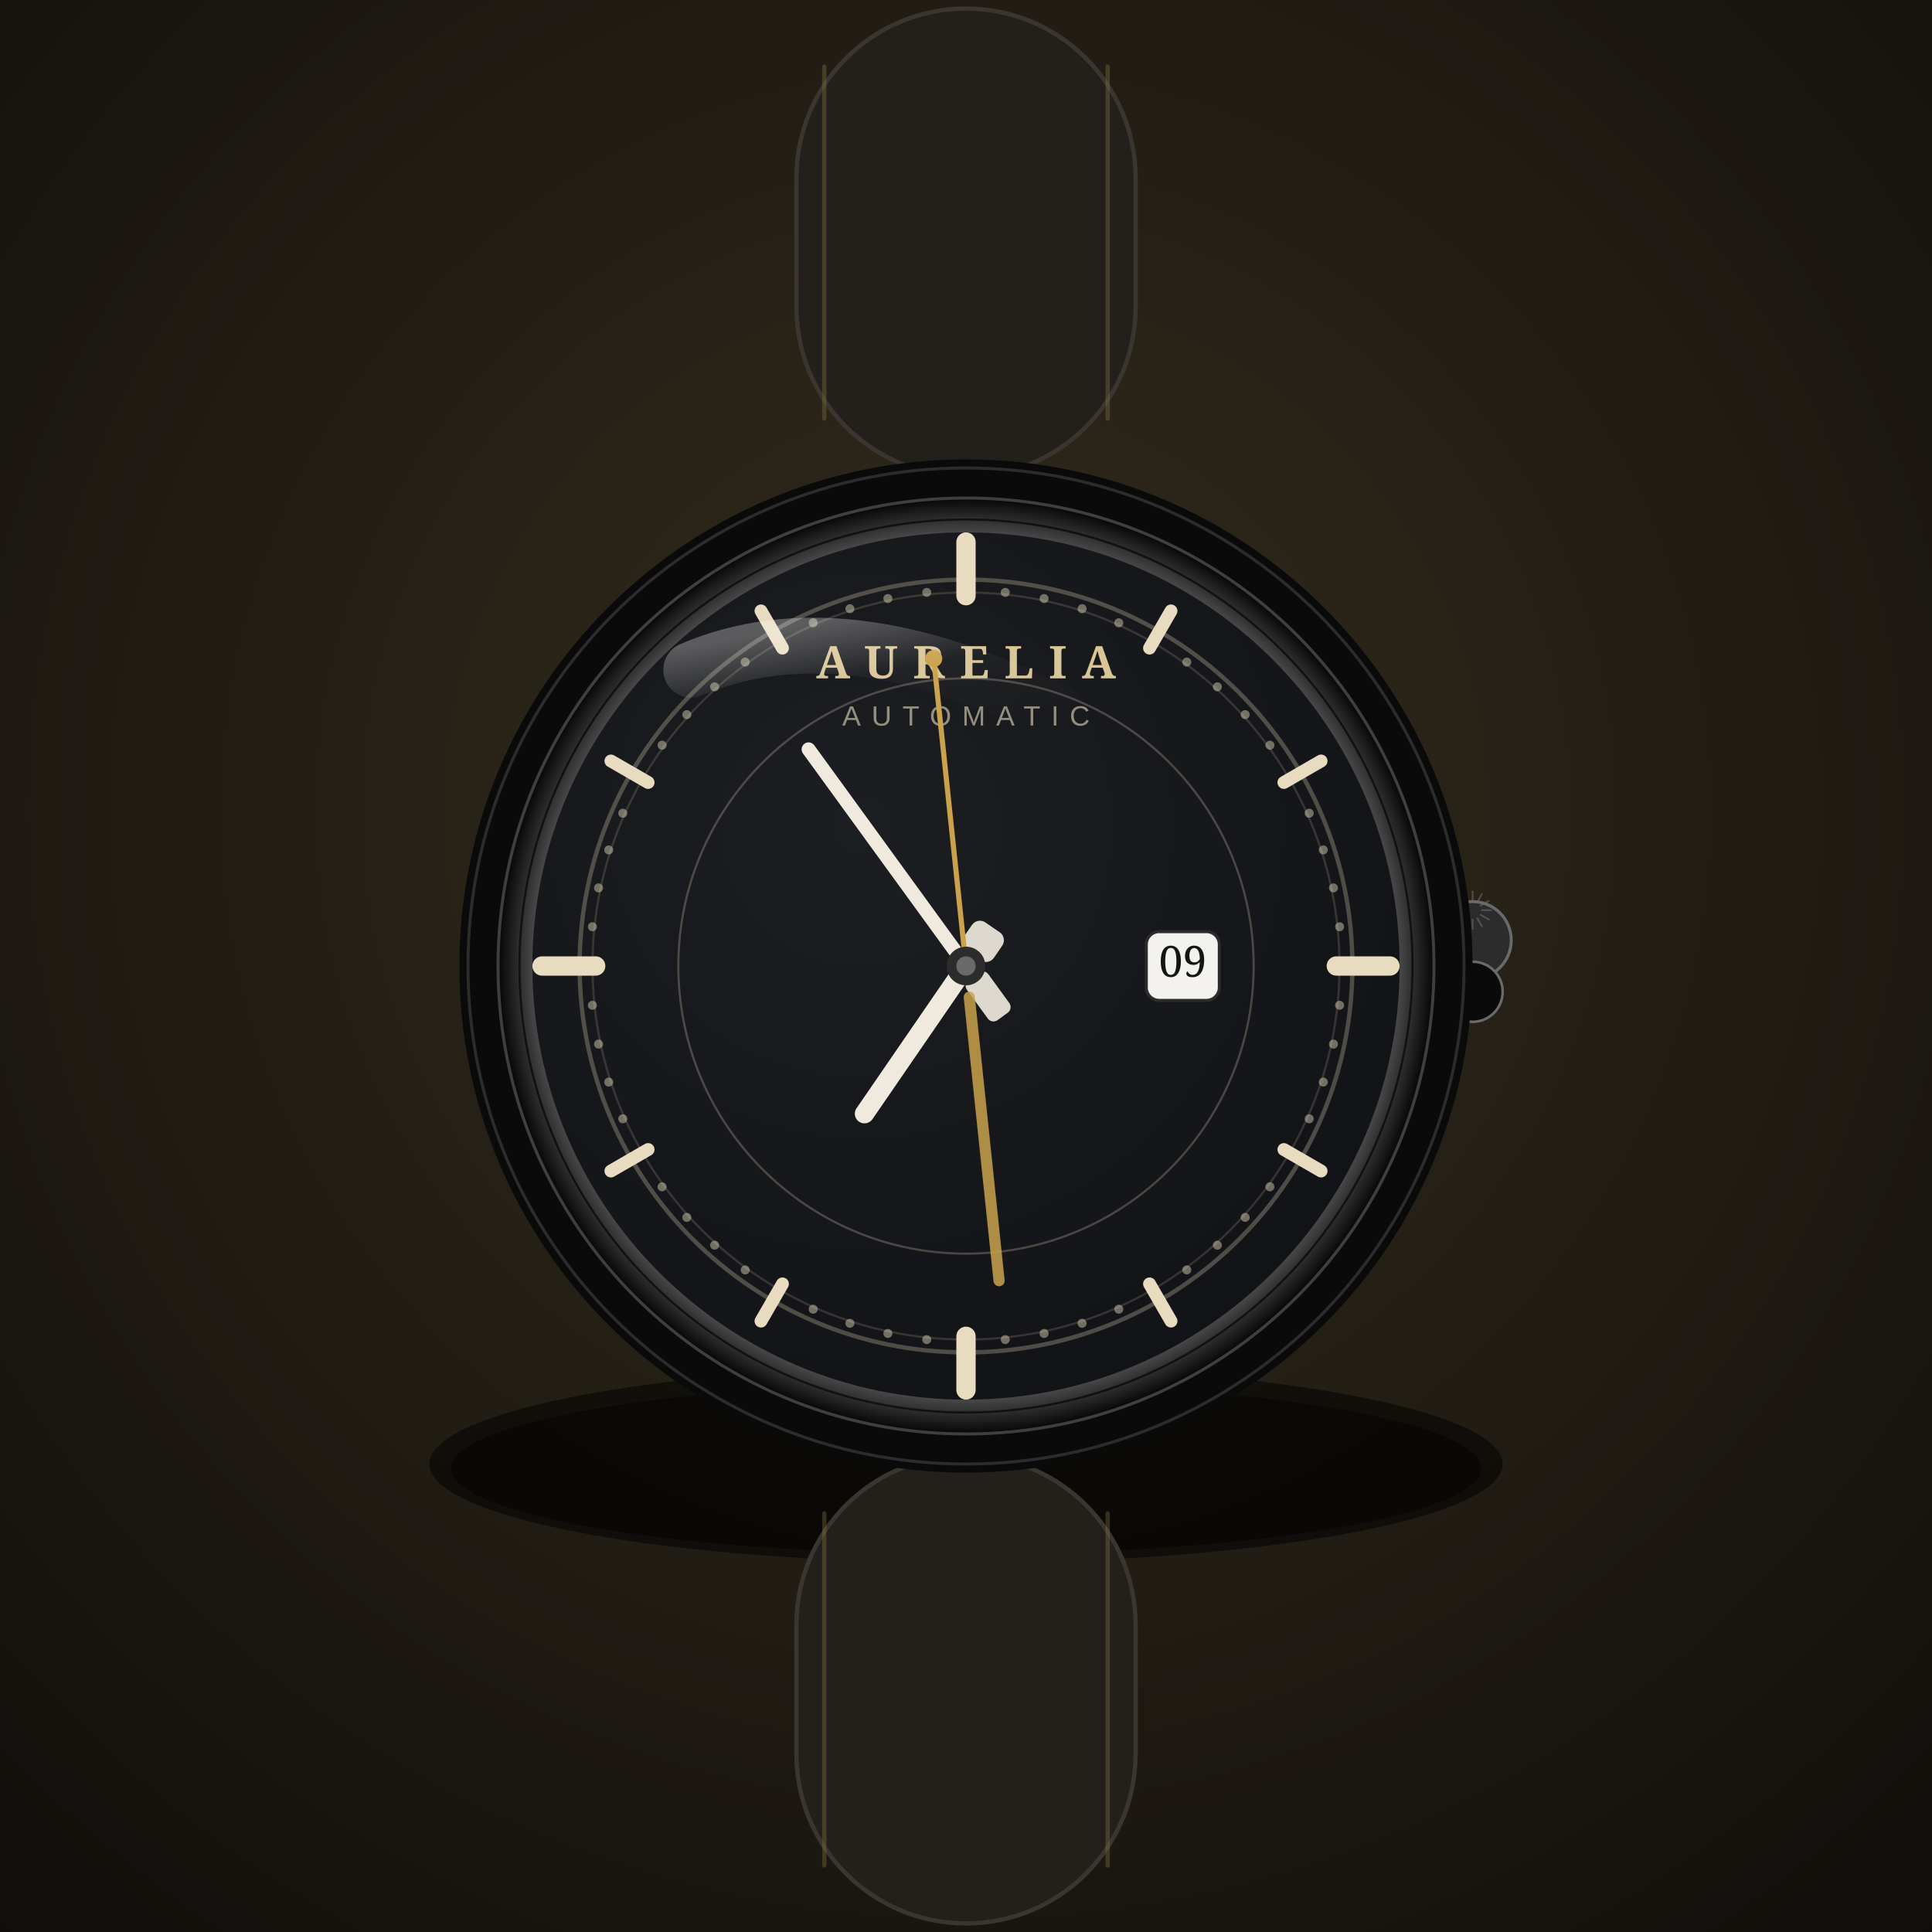
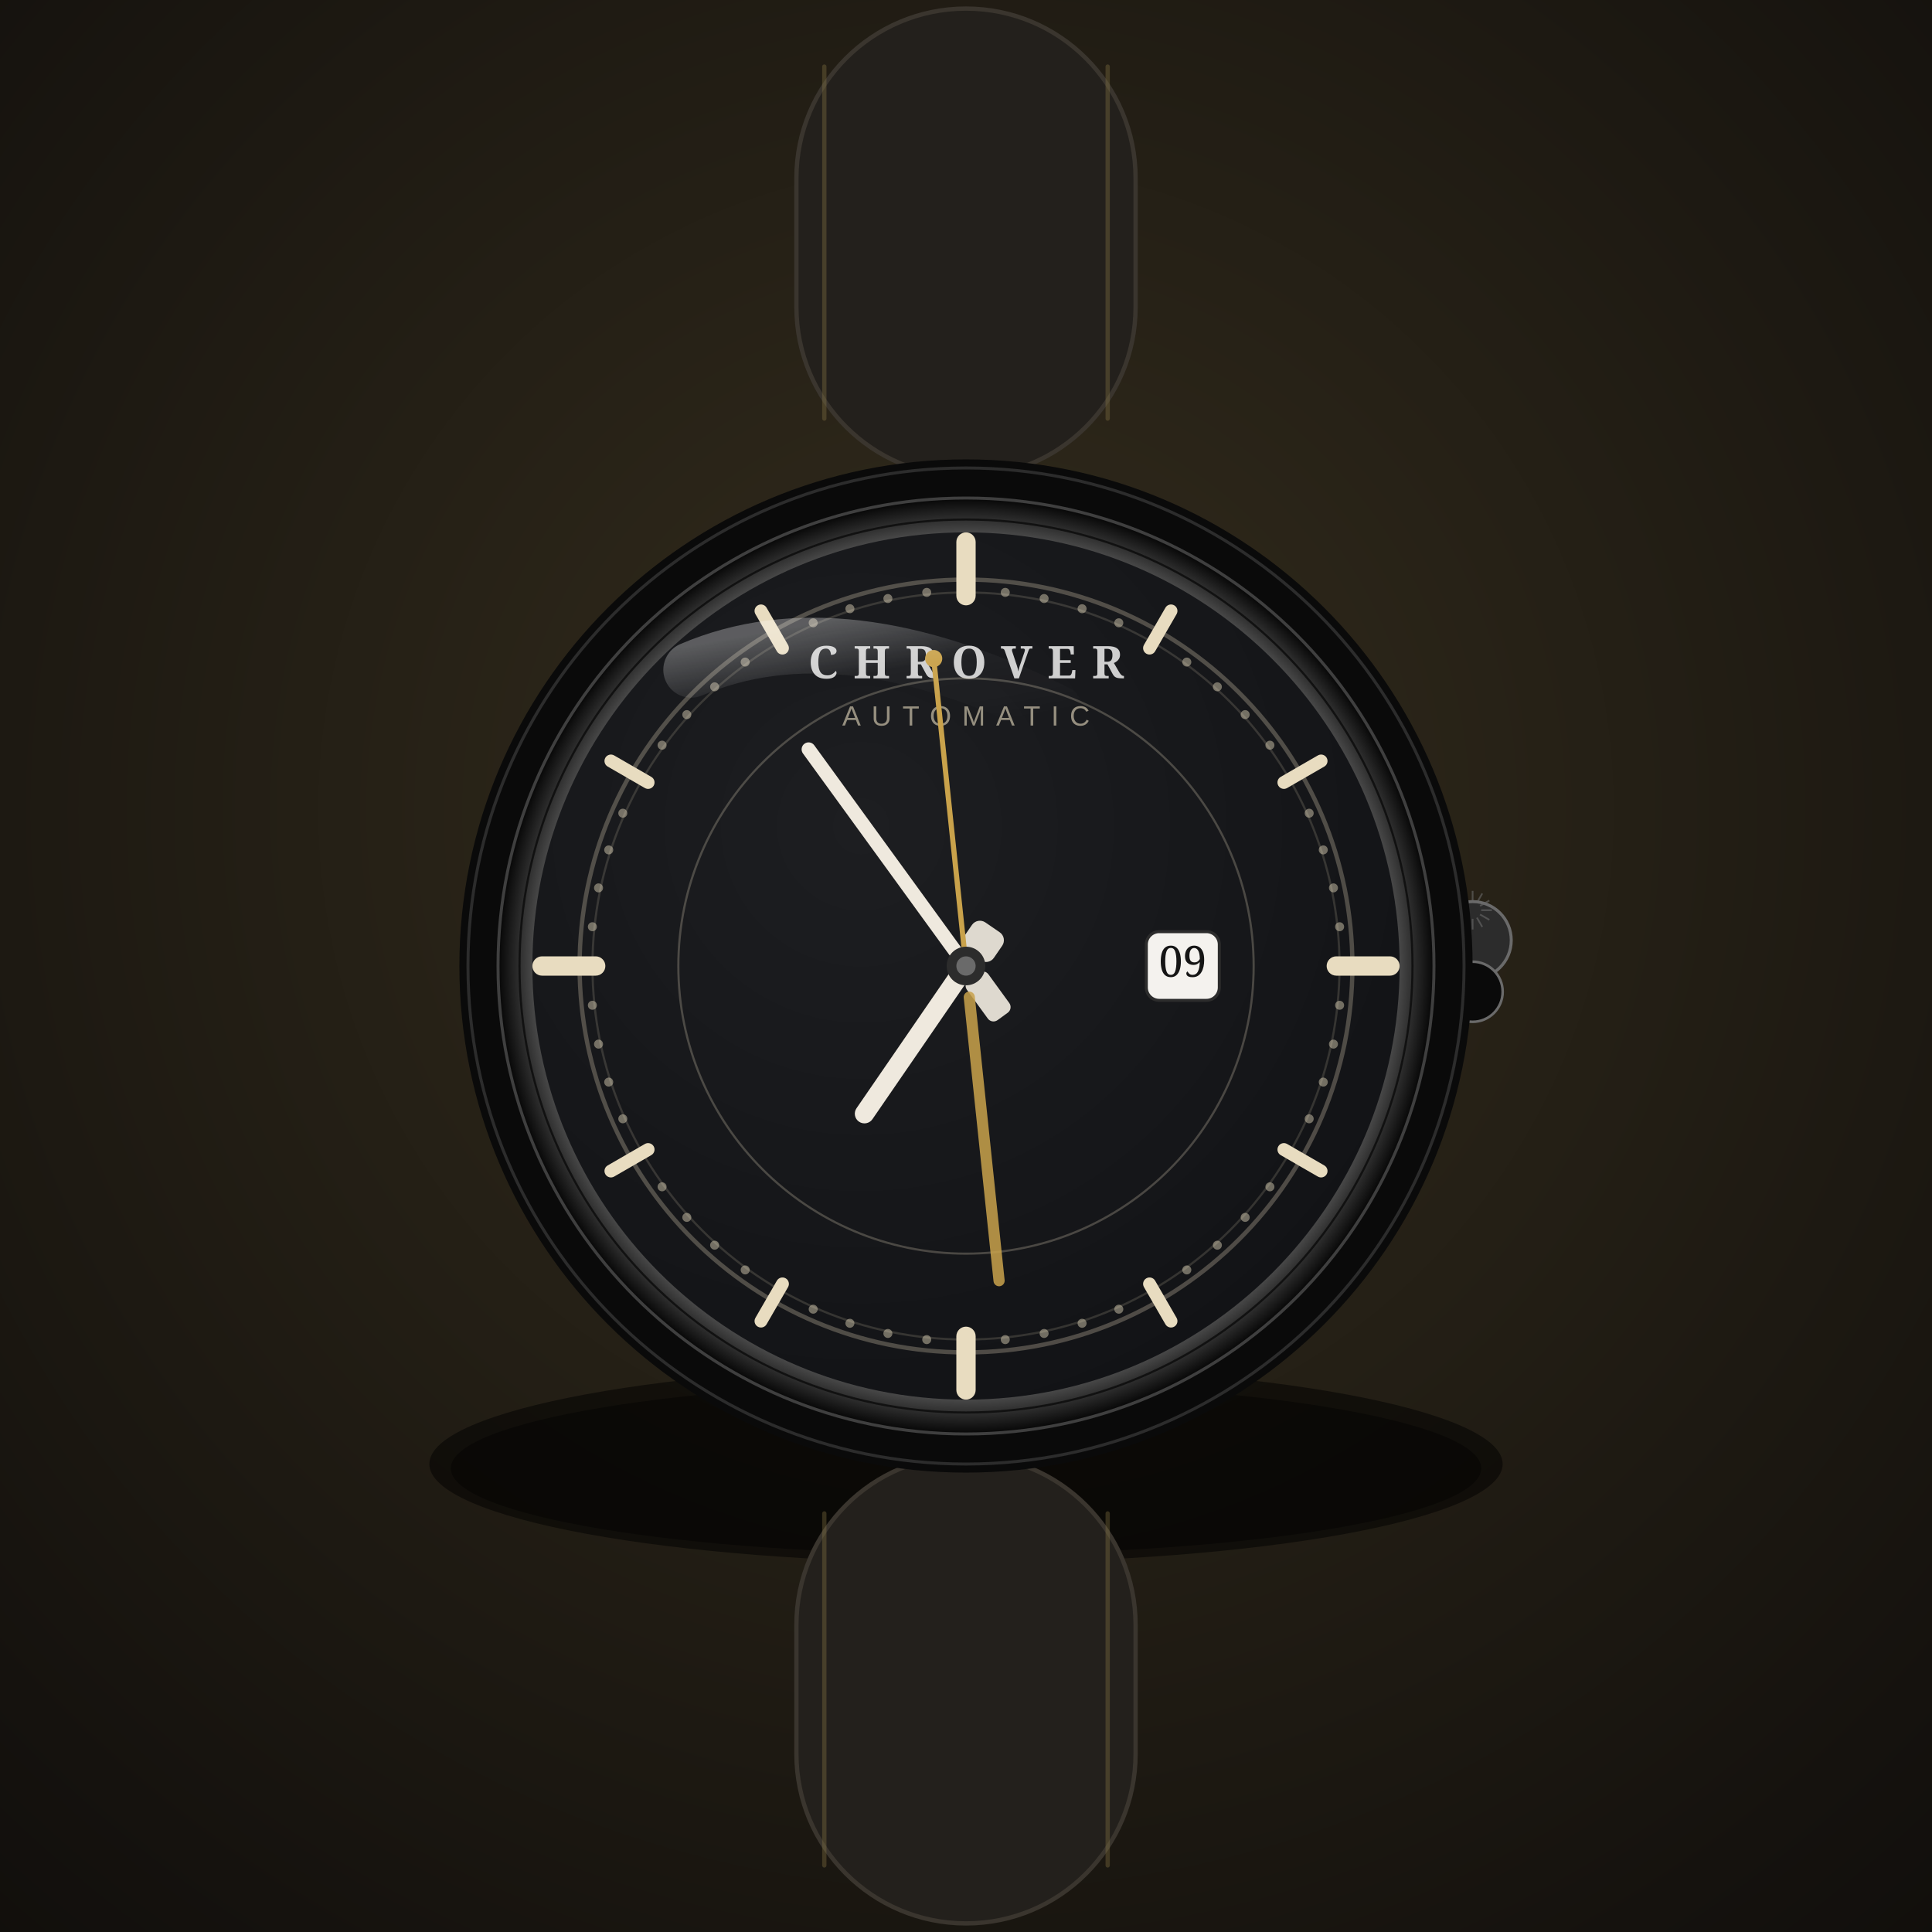
<svg xmlns="http://www.w3.org/2000/svg" width="900" height="900" viewBox="0 0 900 900" font-family="Arial, sans-serif">
  <defs>
    <radialGradient id="bg0" cx="0.5" cy="0.42" r="0.95">
      <stop offset="0%" stop-color="hsl(42 28% 16%)" />
      <stop offset="70%" stop-color="#15120e" />
      <stop offset="100%" stop-color="#0a0908" />
    </radialGradient>
    <linearGradient id="case0" x1="0" y1="0" x2="1" y2="1">
      <stop offset="0%" stop-color="#6a6a6a" />
      <stop offset="45%" stop-color="#0a0a0a" stop-opacity="0.9" />
      <stop offset="100%" stop-color="#6a6a6a" />
    </linearGradient>
    <radialGradient id="dial0" cx="0.38" cy="0.34" r="0.9">
      <stop offset="0%" stop-color="#1d1e21" />
      <stop offset="100%" stop-color="#0f1013" />
    </radialGradient>
    <radialGradient id="caseRim0" cx="0.5" cy="0.5" r="0.5">
      <stop offset="82%" stop-color="#6a6a6a" />
      <stop offset="92%" stop-color="#0a0a0a" />
      <stop offset="100%" stop-color="#0a0a0a" />
    </radialGradient>
    <linearGradient id="glass0" x1="0" y1="0" x2="1" y2="1">
      <stop offset="0%" stop-color="#fff" stop-opacity="0.32" />
      <stop offset="45%" stop-color="#fff" stop-opacity="0.04" />
      <stop offset="100%" stop-color="#fff" stop-opacity="0" />
    </linearGradient>
  </defs>
  <rect width="900" height="900" fill="url(#bg0)" />
  <ellipse cx="450" cy="682" rx="250" ry="46" fill="#000" opacity="0.5" />
  <ellipse cx="450" cy="684" rx="240" ry="40" fill="#000" opacity="0.4" />
  <g transform="scale(1) translate(0 0)">
    <rect x="371" y="4" width="158" height="218" rx="79" fill="#23201c" stroke="#3a352e" stroke-width="2" />
    <rect x="383" y="30" width="2" height="166" rx="1" fill="#8a7744" opacity="0.35" />
    <rect x="515" y="30" width="2" height="166" rx="1" fill="#8a7744" opacity="0.35" />
    <rect x="371" y="678" width="158" height="218" rx="79" fill="#23201c" stroke="#3a352e" stroke-width="2" />
    <rect x="383" y="704" width="2" height="166" rx="1" fill="#8a7744" opacity="0.35" />
    <rect x="515" y="704" width="2" height="166" rx="1" fill="#8a7744" opacity="0.35" />
    <rect x="652" y="438" width="22" height="24" rx="5" fill="#0a0a0a" stroke="#6a6a6a" stroke-width="1" />
    <circle cx="686" cy="438" r="18" fill="#2c2c2c" stroke="#6a6a6a" stroke-width="1.4" />
    <circle cx="686" cy="462" r="14" fill="#0a0a0a" stroke="#6a6a6a" stroke-width="1.2" />
    <g fill="#2c2c2c" stroke="#6a6a6a" stroke-opacity="0.6" stroke-width="0.8">
      <path d="M 690 424 L 695 424" />
      <path d="M 689.464 426 L 693.794 428.5" />
      <path d="M 688 427.464 L 690.5 431.794" />
      <path d="M 686 428 L 686 433" />
      <path d="M 684 427.464 L 681.5 431.794" />
      <path d="M 682.536 426 L 678.206 428.5" />
      <path d="M 682 424 L 677 424" />
      <path d="M 682.536 422 L 678.206 419.5" />
      <path d="M 684 420.536 L 681.5 416.206" />
      <path d="M 686 420 L 686 415" />
      <path d="M 688 420.536 L 690.5 416.206" />
      <path d="M 689.464 422 L 693.794 419.5" />
    </g>
    <circle cx="450" cy="450" r="236" fill="url(#caseRim0)" />
    <circle cx="450" cy="450" r="224" fill="none" stroke="#0a0a0a" stroke-width="3" />
    <circle cx="450" cy="450" r="202" fill="url(#dial0)" />
    <g>
      <circle cx="450" cy="450" r="218" fill="none" stroke="#6a6a6a" stroke-opacity="0.55" stroke-width="1.4" />
      <circle cx="450" cy="450" r="208" fill="none" stroke="#0a0a0a" stroke-opacity="0.8" stroke-width="1" />
    </g>
    <circle cx="450" cy="450" r="180" fill="none" stroke="rgba(232,220,192,0.28)" stroke-width="2" />
    <circle cx="450" cy="450" r="174" fill="none" stroke="rgba(232,220,192,0.16)" stroke-width="1" />
    <g transform="rotate(6 450 450)">
      <circle cx="450" cy="275" r="2.1" fill="rgba(232,220,192,0.45)" />
    </g>
    <g transform="rotate(12 450 450)">
      <circle cx="450" cy="275" r="2.1" fill="rgba(232,220,192,0.45)" />
    </g>
    <g transform="rotate(18 450 450)">
      <circle cx="450" cy="275" r="2.1" fill="rgba(232,220,192,0.45)" />
    </g>
    <g transform="rotate(24 450 450)">
      <circle cx="450" cy="275" r="2.1" fill="rgba(232,220,192,0.45)" />
    </g>
    <g transform="rotate(36 450 450)">
      <circle cx="450" cy="275" r="2.1" fill="rgba(232,220,192,0.45)" />
    </g>
    <g transform="rotate(42 450 450)">
      <circle cx="450" cy="275" r="2.1" fill="rgba(232,220,192,0.45)" />
    </g>
    <g transform="rotate(48 450 450)">
      <circle cx="450" cy="275" r="2.1" fill="rgba(232,220,192,0.45)" />
    </g>
    <g transform="rotate(54 450 450)">
      <circle cx="450" cy="275" r="2.1" fill="rgba(232,220,192,0.45)" />
    </g>
    <g transform="rotate(66 450 450)">
      <circle cx="450" cy="275" r="2.1" fill="rgba(232,220,192,0.45)" />
    </g>
    <g transform="rotate(72 450 450)">
      <circle cx="450" cy="275" r="2.1" fill="rgba(232,220,192,0.45)" />
    </g>
    <g transform="rotate(78 450 450)">
      <circle cx="450" cy="275" r="2.1" fill="rgba(232,220,192,0.45)" />
    </g>
    <g transform="rotate(84 450 450)">
      <circle cx="450" cy="275" r="2.1" fill="rgba(232,220,192,0.45)" />
    </g>
    <g transform="rotate(96 450 450)">
      <circle cx="450" cy="275" r="2.1" fill="rgba(232,220,192,0.45)" />
    </g>
    <g transform="rotate(102 450 450)">
      <circle cx="450" cy="275" r="2.1" fill="rgba(232,220,192,0.45)" />
    </g>
    <g transform="rotate(108 450 450)">
      <circle cx="450" cy="275" r="2.1" fill="rgba(232,220,192,0.45)" />
    </g>
    <g transform="rotate(114 450 450)">
      <circle cx="450" cy="275" r="2.1" fill="rgba(232,220,192,0.45)" />
    </g>
    <g transform="rotate(126 450 450)">
      <circle cx="450" cy="275" r="2.1" fill="rgba(232,220,192,0.45)" />
    </g>
    <g transform="rotate(132 450 450)">
      <circle cx="450" cy="275" r="2.1" fill="rgba(232,220,192,0.45)" />
    </g>
    <g transform="rotate(138 450 450)">
      <circle cx="450" cy="275" r="2.1" fill="rgba(232,220,192,0.45)" />
    </g>
    <g transform="rotate(144 450 450)">
      <circle cx="450" cy="275" r="2.1" fill="rgba(232,220,192,0.45)" />
    </g>
    <g transform="rotate(156 450 450)">
      <circle cx="450" cy="275" r="2.1" fill="rgba(232,220,192,0.45)" />
    </g>
    <g transform="rotate(162 450 450)">
      <circle cx="450" cy="275" r="2.1" fill="rgba(232,220,192,0.45)" />
    </g>
    <g transform="rotate(168 450 450)">
      <circle cx="450" cy="275" r="2.1" fill="rgba(232,220,192,0.45)" />
    </g>
    <g transform="rotate(174 450 450)">
      <circle cx="450" cy="275" r="2.1" fill="rgba(232,220,192,0.45)" />
    </g>
    <g transform="rotate(186 450 450)">
      <circle cx="450" cy="275" r="2.1" fill="rgba(232,220,192,0.45)" />
    </g>
    <g transform="rotate(192 450 450)">
      <circle cx="450" cy="275" r="2.1" fill="rgba(232,220,192,0.45)" />
    </g>
    <g transform="rotate(198 450 450)">
      <circle cx="450" cy="275" r="2.1" fill="rgba(232,220,192,0.45)" />
    </g>
    <g transform="rotate(204 450 450)">
      <circle cx="450" cy="275" r="2.1" fill="rgba(232,220,192,0.45)" />
    </g>
    <g transform="rotate(216 450 450)">
      <circle cx="450" cy="275" r="2.1" fill="rgba(232,220,192,0.45)" />
    </g>
    <g transform="rotate(222 450 450)">
      <circle cx="450" cy="275" r="2.1" fill="rgba(232,220,192,0.45)" />
    </g>
    <g transform="rotate(228 450 450)">
      <circle cx="450" cy="275" r="2.1" fill="rgba(232,220,192,0.45)" />
    </g>
    <g transform="rotate(234 450 450)">
      <circle cx="450" cy="275" r="2.1" fill="rgba(232,220,192,0.45)" />
    </g>
    <g transform="rotate(246 450 450)">
      <circle cx="450" cy="275" r="2.1" fill="rgba(232,220,192,0.45)" />
    </g>
    <g transform="rotate(252 450 450)">
      <circle cx="450" cy="275" r="2.1" fill="rgba(232,220,192,0.45)" />
    </g>
    <g transform="rotate(258 450 450)">
      <circle cx="450" cy="275" r="2.1" fill="rgba(232,220,192,0.45)" />
    </g>
    <g transform="rotate(264 450 450)">
      <circle cx="450" cy="275" r="2.1" fill="rgba(232,220,192,0.45)" />
    </g>
    <g transform="rotate(276 450 450)">
      <circle cx="450" cy="275" r="2.1" fill="rgba(232,220,192,0.45)" />
    </g>
    <g transform="rotate(282 450 450)">
      <circle cx="450" cy="275" r="2.1" fill="rgba(232,220,192,0.45)" />
    </g>
    <g transform="rotate(288 450 450)">
      <circle cx="450" cy="275" r="2.1" fill="rgba(232,220,192,0.45)" />
    </g>
    <g transform="rotate(294 450 450)">
      <circle cx="450" cy="275" r="2.1" fill="rgba(232,220,192,0.45)" />
    </g>
    <g transform="rotate(306 450 450)">
      <circle cx="450" cy="275" r="2.1" fill="rgba(232,220,192,0.45)" />
    </g>
    <g transform="rotate(312 450 450)">
      <circle cx="450" cy="275" r="2.1" fill="rgba(232,220,192,0.45)" />
    </g>
    <g transform="rotate(318 450 450)">
      <circle cx="450" cy="275" r="2.1" fill="rgba(232,220,192,0.45)" />
    </g>
    <g transform="rotate(324 450 450)">
      <circle cx="450" cy="275" r="2.1" fill="rgba(232,220,192,0.45)" />
    </g>
    <g transform="rotate(336 450 450)">
      <circle cx="450" cy="275" r="2.1" fill="rgba(232,220,192,0.45)" />
    </g>
    <g transform="rotate(342 450 450)">
      <circle cx="450" cy="275" r="2.1" fill="rgba(232,220,192,0.45)" />
    </g>
    <g transform="rotate(348 450 450)">
      <circle cx="450" cy="275" r="2.1" fill="rgba(232,220,192,0.45)" />
    </g>
    <g transform="rotate(354 450 450)">
      <circle cx="450" cy="275" r="2.1" fill="rgba(232,220,192,0.45)" />
    </g>
    <g transform="rotate(0 450 450)">
      <rect x="445.5" y="248" width="9" height="34" rx="4.5" fill="#e8dcc0" />
    </g>
    <g transform="rotate(30 450 450)">
      <rect x="447" y="256" width="6" height="26" rx="3" fill="#e8dcc0" />
    </g>
    <g transform="rotate(60 450 450)">
      <rect x="447" y="256" width="6" height="26" rx="3" fill="#e8dcc0" />
    </g>
    <g transform="rotate(90 450 450)">
      <rect x="445.5" y="248" width="9" height="34" rx="4.5" fill="#e8dcc0" />
    </g>
    <g transform="rotate(120 450 450)">
      <rect x="447" y="256" width="6" height="26" rx="3" fill="#e8dcc0" />
    </g>
    <g transform="rotate(150 450 450)">
      <rect x="447" y="256" width="6" height="26" rx="3" fill="#e8dcc0" />
    </g>
    <g transform="rotate(180 450 450)">
      <rect x="445.5" y="248" width="9" height="34" rx="4.5" fill="#e8dcc0" />
    </g>
    <g transform="rotate(210 450 450)">
      <rect x="447" y="256" width="6" height="26" rx="3" fill="#e8dcc0" />
    </g>
    <g transform="rotate(240 450 450)">
      <rect x="447" y="256" width="6" height="26" rx="3" fill="#e8dcc0" />
    </g>
    <g transform="rotate(270 450 450)">
      <rect x="445.5" y="248" width="9" height="34" rx="4.5" fill="#e8dcc0" />
    </g>
    <g transform="rotate(300 450 450)">
      <rect x="447" y="256" width="6" height="26" rx="3" fill="#e8dcc0" />
    </g>
    <g transform="rotate(330 450 450)">
      <rect x="447" y="256" width="6" height="26" rx="3" fill="#e8dcc0" />
    </g>
-     <text x="450" y="316" text-anchor="middle" font-family="Georgia, serif" font-size="21" letter-spacing="7" fill="#d9c697" font-weight="600">AURELIA</text>
+     <text x="450" y="316" text-anchor="middle" font-family="Georgia, serif" font-size="21" letter-spacing="7" fill="#cfcfcf" font-weight="600">CHROVER</text>
    <text x="450" y="338" text-anchor="middle" font-family="Arial, sans-serif" font-size="13" letter-spacing="5" fill="rgba(232,220,192,0.6)">AUTOMATIC</text>
    <circle cx="450" cy="450" r="134" fill="none" stroke="rgba(232,220,192,0.25)" stroke-width="1" />
    <g>
      <rect x="534" y="434" width="34" height="32" rx="6" fill="#f4f2ee" stroke="#2c2c2c" stroke-width="1.4" />
      <text x="551" y="455" text-anchor="middle" font-family="Georgia, serif" font-size="20" fill="#151515">09</text>
    </g>
    <g transform="rotate(214.5 450 450)">
      <rect x="445.5" y="362" width="9" height="88" rx="4.5" fill="#efe9de" />
      <rect x="441.45" y="456" width="17.1" height="15.84" rx="4.5" fill="#efe9de" opacity="0.92" />
    </g>
    <g transform="rotate(-36 450 450)">
      <rect x="446.75" y="322" width="6.5" height="128" rx="3.25" fill="#efe9de" />
      <rect x="443.825" y="456" width="12.35" height="23.04" rx="3.25" fill="#efe9de" opacity="0.92" />
    </g>
    <g transform="rotate(-6 450 450)">
      <rect x="448.8" y="308" width="2.4" height="142" rx="1.2" fill="#c9a24b" />
      <circle cx="450" cy="306" r="4" fill="#c9a24b" />
      <rect x="447.4" y="462" width="5.2" height="138" rx="2.6" fill="#c9a24b" opacity="0.85" />
    </g>
    <circle cx="450" cy="450" r="9" fill="#2c2c2c" />
    <circle cx="450" cy="450" r="4.5" fill="#6a6a6a" />
    <rect x="449" y="448.5" width="2" height="26" rx="1" fill="#6a6a6a" opacity="0" />
    <path d="M 322 312 Q 392 282 492 332" fill="none" stroke="url(#glass0)" stroke-width="26" stroke-linecap="round" opacity="0.9" />
    <circle cx="450" cy="450" r="232" fill="none" stroke="#6a6a6a" stroke-opacity="0.35" stroke-width="1.4" />
  </g>
</svg>
